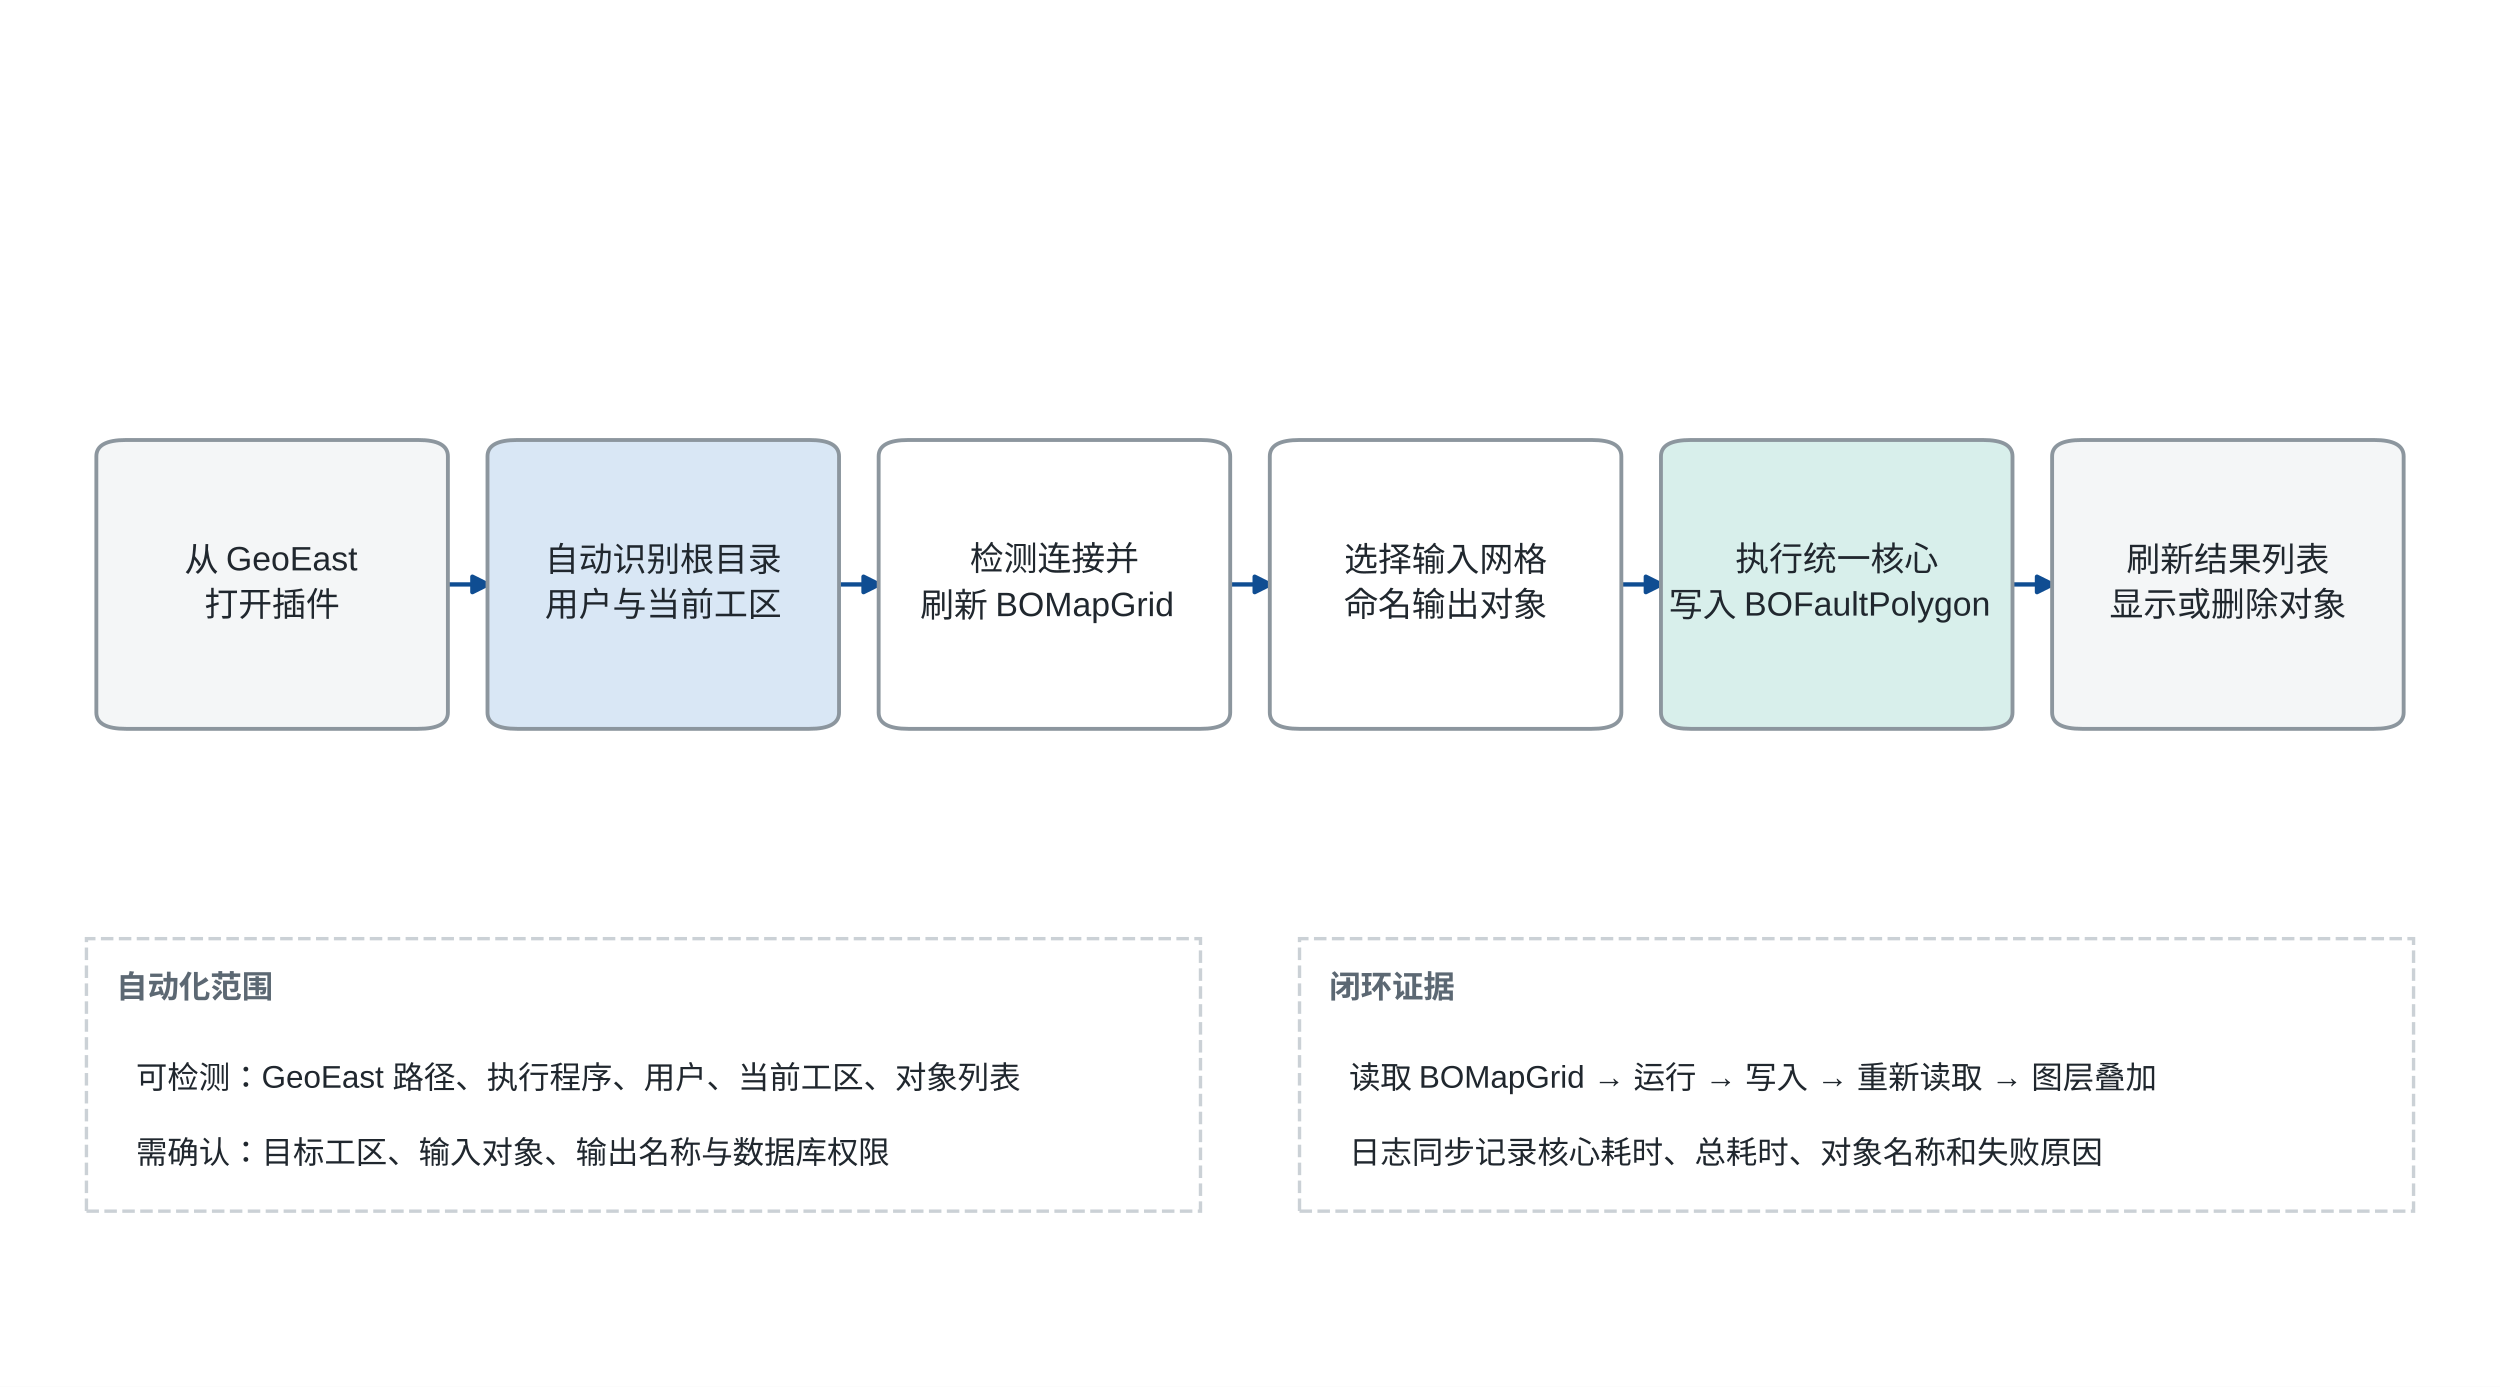
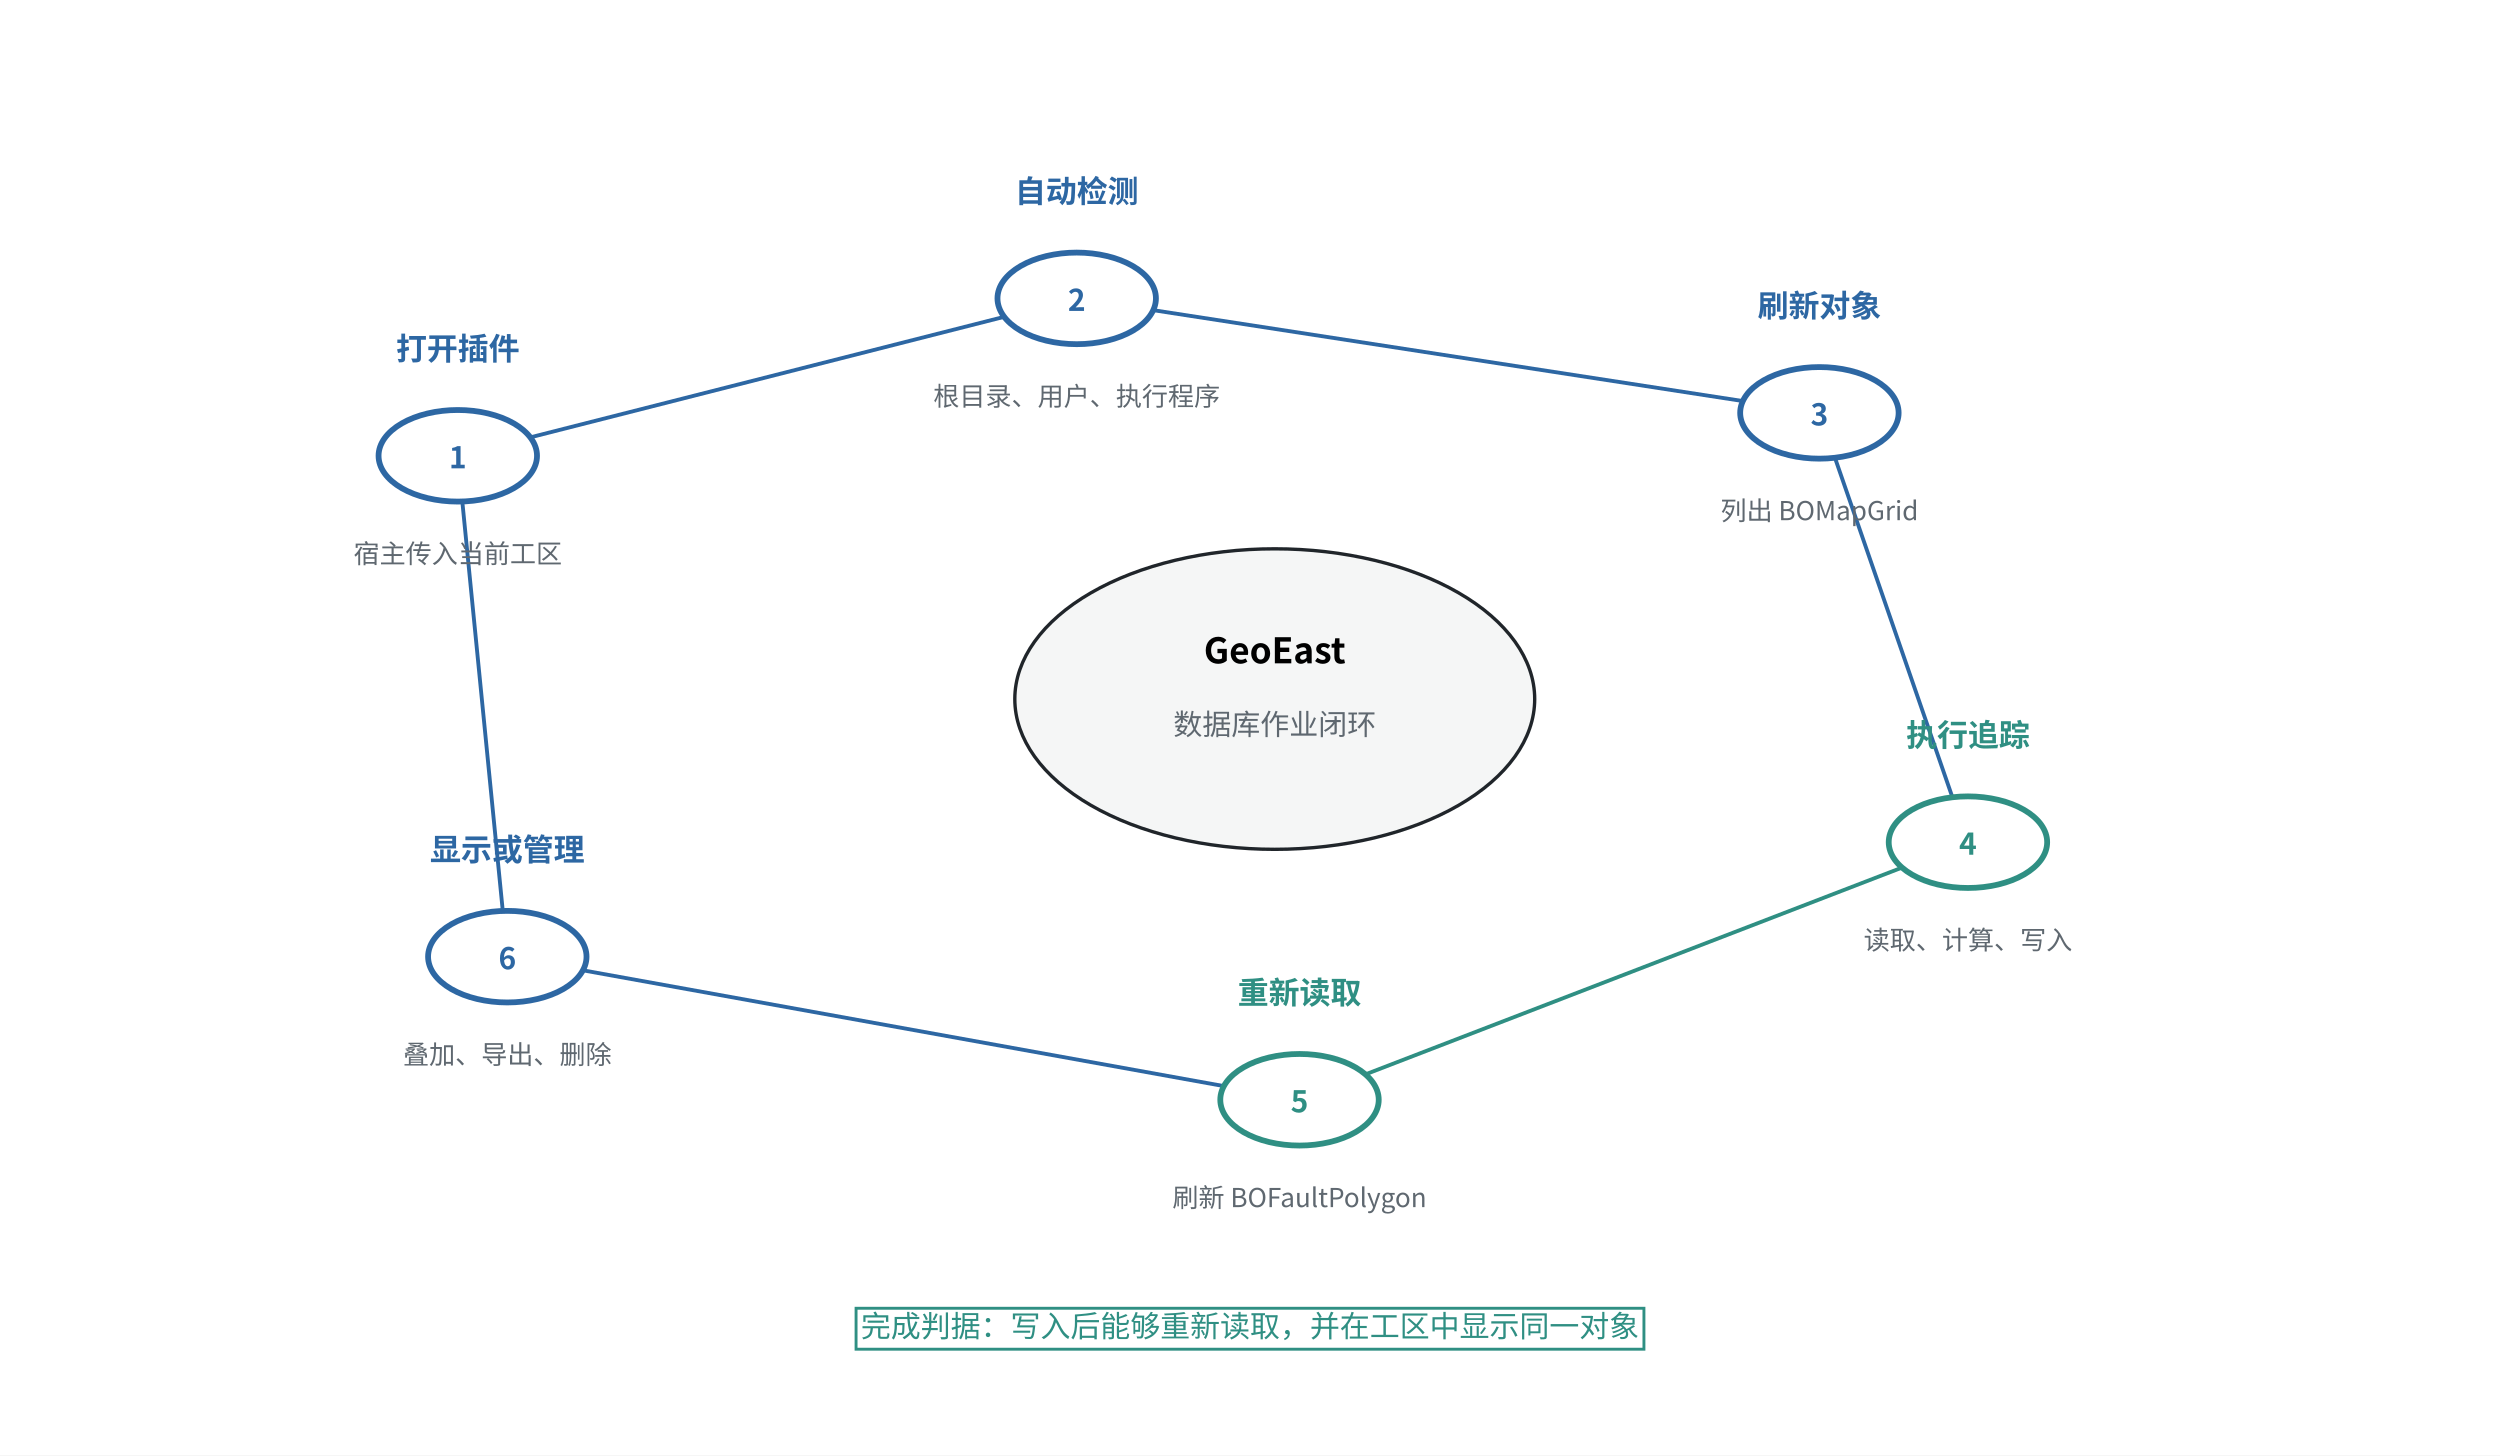
- <svg xmlns="http://www.w3.org/2000/svg" width="517.44pt" height="287.04pt" viewBox="0 0 517.44 287.04" version="1.1">
+ <svg xmlns="http://www.w3.org/2000/svg" width="517.8pt" height="301.44pt" viewBox="0 0 517.8 301.44" version="1.1">
  <defs>
    <style type="text/css">*{stroke-linejoin: round; stroke-linecap: butt}</style>
  </defs>
  <g id="figure_1">
    <g id="patch_1">
-       <path d="M 0 287.04  L 517.44 287.04  L 517.44 0  L 0 0  z " style="fill: #ffffff" />
+       <path d="M 0 301.44  L 517.8 301.44  L 517.8 0  L 0 0  z " style="fill: #ffffff" />
    </g>
    <g id="axes_1">
      <g id="patch_2">
-         <path d="M 91.628 120.96  Q 96.802 120.96 100.97 120.96  " clip-path="url(#paf095f6541)" style="fill: none; stroke: #0f4d92; stroke-width: 0.9; stroke-linecap: round" />
-         <path d="M 97.77 119.36  L 100.97 120.96  L 97.77 122.56  z " clip-path="url(#paf095f6541)" style="fill: #0f4d92; stroke: #0f4d92; stroke-width: 0.9; stroke-linecap: round" />
+         <path d="M 96.753 93.911  Q 158.911 78.102 220.202 62.513  " clip-path="url(#pf8daf098f5)" style="fill: none; stroke: #2d67a3; stroke-width: 0.8; stroke-linecap: round" />
+         <path d="M 216.706 61.751  L 220.202 62.513  L 217.495 64.853  z " clip-path="url(#pf8daf098f5)" style="fill: #2d67a3; stroke: #2d67a3; stroke-width: 0.8; stroke-linecap: round" />
      </g>
      <g id="patch_3">
-         <path d="M 172.587 120.96  Q 177.761 120.96 181.929 120.96  " clip-path="url(#paf095f6541)" style="fill: none; stroke: #0f4d92; stroke-width: 0.9; stroke-linecap: round" />
-         <path d="M 178.729 119.36  L 181.929 120.96  L 178.729 122.56  z " clip-path="url(#paf095f6541)" style="fill: #0f4d92; stroke: #0f4d92; stroke-width: 0.9; stroke-linecap: round" />
+         <path d="M 224.983 62.105  Q 299.919 73.656 373.972 85.071  " clip-path="url(#pf8daf098f5)" style="fill: none; stroke: #2d67a3; stroke-width: 0.8; stroke-linecap: round" />
+         <path d="M 371.053 83.002  L 373.972 85.071  L 370.565 86.164  z " clip-path="url(#pf8daf098f5)" style="fill: #2d67a3; stroke: #2d67a3; stroke-width: 0.8; stroke-linecap: round" />
      </g>
      <g id="patch_4">
-         <path d="M 253.546 120.96  Q 258.721 120.96 262.889 120.96  " clip-path="url(#paf095f6541)" style="fill: none; stroke: #0f4d92; stroke-width: 0.9; stroke-linecap: round" />
-         <path d="M 259.689 119.36  L 262.889 120.96  L 259.689 122.56  z " clip-path="url(#paf095f6541)" style="fill: #0f4d92; stroke: #0f4d92; stroke-width: 0.9; stroke-linecap: round" />
+         <path d="M 377.489 87.403  Q 392.218 129.973 406.654 171.698  " clip-path="url(#pf8daf098f5)" style="fill: none; stroke: #2d67a3; stroke-width: 0.8; stroke-linecap: round" />
+         <path d="M 407.12 168.151  L 406.654 171.698  L 404.096 169.197  z " clip-path="url(#pf8daf098f5)" style="fill: #2d67a3; stroke: #2d67a3; stroke-width: 0.8; stroke-linecap: round" />
      </g>
      <g id="patch_5">
-         <path d="M 334.505 120.96  Q 339.68 120.96 343.848 120.96  " clip-path="url(#paf095f6541)" style="fill: none; stroke: #0f4d92; stroke-width: 0.9; stroke-linecap: round" />
-         <path d="M 340.648 119.36  L 343.848 120.96  L 340.648 122.56  z " clip-path="url(#paf095f6541)" style="fill: #0f4d92; stroke: #0f4d92; stroke-width: 0.9; stroke-linecap: round" />
+         <path d="M 405.737 175.15  Q 338.377 201.108 271.853 226.744  " clip-path="url(#pf8daf098f5)" style="fill: none; stroke: #2f8f83; stroke-width: 0.8; stroke-linecap: round" />
+         <path d="M 275.414 227.086  L 271.853 226.744  L 274.263 224.1  z " clip-path="url(#pf8daf098f5)" style="fill: #2f8f83; stroke: #2f8f83; stroke-width: 0.8; stroke-linecap: round" />
      </g>
      <g id="patch_6">
-         <path d="M 415.464 120.96  Q 420.639 120.96 424.807 120.96  " clip-path="url(#paf095f6541)" style="fill: none; stroke: #0f4d92; stroke-width: 0.9; stroke-linecap: round" />
-         <path d="M 421.607 119.36  L 424.807 120.96  L 421.607 122.56  z " clip-path="url(#paf095f6541)" style="fill: #0f4d92; stroke: #0f4d92; stroke-width: 0.9; stroke-linecap: round" />
+         <path d="M 267.185 227.428  Q 187.111 212.963 107.919 198.658  " clip-path="url(#pf8daf098f5)" style="fill: none; stroke: #2d67a3; stroke-width: 0.8; stroke-linecap: round" />
+         <path d="M 110.783 200.801  L 107.919 198.658  L 111.352 197.652  z " clip-path="url(#pf8daf098f5)" style="fill: #2d67a3; stroke: #2d67a3; stroke-width: 0.8; stroke-linecap: round" />
      </g>
      <g id="patch_7">
-         <path d="M 17.892 250.68  L 248.472 250.68  L 248.472 194.28  L 17.892 194.28  L 17.892 250.68  z " clip-path="url(#paf095f6541)" style="fill: none; stroke-dasharray: 2.59,1.12; stroke-dashoffset: 0; stroke: #cbd1d6; stroke-width: 0.7; stroke-linejoin: miter" />
+         <path d="M 104.875 196.152  Q 99.944 146.273 95.101 97.284  " clip-path="url(#pf8daf098f5)" style="fill: none; stroke: #2d67a3; stroke-width: 0.8; stroke-linecap: round" />
+         <path d="M 93.824 100.626  L 95.101 97.284  L 97.009 100.311  z " clip-path="url(#pf8daf098f5)" style="fill: #2d67a3; stroke: #2d67a3; stroke-width: 0.8; stroke-linecap: round" />
      </g>
      <g id="patch_8">
-         <path d="M 268.968 250.68  L 499.548 250.68  L 499.548 194.28  L 268.968 194.28  L 268.968 250.68  z " clip-path="url(#paf095f6541)" style="fill: none; stroke-dasharray: 2.59,1.12; stroke-dashoffset: 0; stroke: #cbd1d6; stroke-width: 0.7; stroke-linejoin: miter" />
+         <path d="M 264.027 175.914  C 278.306 175.914 292.001 172.635 302.098 166.798  C 312.194 160.962 317.867 153.045 317.867 144.792  C 317.867 136.538 312.194 128.621 302.098 122.785  C 292.001 116.949 278.306 113.67 264.027 113.67  C 249.749 113.67 236.053 116.949 225.957 122.785  C 215.861 128.621 210.188 136.538 210.188 144.792  C 210.188 153.045 215.861 160.962 225.957 166.798  C 236.053 172.635 249.749 175.914 264.027 175.914  z " clip-path="url(#pf8daf098f5)" style="fill: #f5f6f6; stroke: #20252a; stroke-width: 0.7; stroke-linejoin: miter" />
      </g>
      <g id="patch_9">
-         <path d="M 26.09 150.852  L 86.554 150.852  Q 92.702 150.852 92.702 147.468  L 92.702 94.452  Q 92.702 91.068 86.554 91.068  L 26.09 91.068  Q 19.942 91.068 19.942 94.452  L 19.942 147.468  Q 19.942 150.852 26.09 150.852  z " clip-path="url(#paf095f6541)" style="fill: #f4f6f7; stroke: #8c969e; stroke-width: 0.8; stroke-linejoin: miter" />
+         <path d="M 94.817 103.889  C 99.168 103.889 103.342 102.889 106.419 101.111  C 109.496 99.332 111.225 96.919 111.225 94.404  C 111.225 91.888 109.496 89.476 106.419 87.697  C 103.342 85.918 99.168 84.919 94.817 84.919  C 90.465 84.919 86.291 85.918 83.214 87.697  C 80.137 89.476 78.408 91.888 78.408 94.404  C 78.408 96.919 80.137 99.332 83.214 101.111  C 86.291 102.889 90.465 103.889 94.817 103.889  z " clip-path="url(#pf8daf098f5)" style="fill: #ffffff; stroke: #2d67a3; stroke-width: 1.2; stroke-linejoin: miter" />
+       </g>
+       <g id="text_1">
+         <text style="font-weight: 700; font-size: 6.2px; font-family: 'Microsoft YaHei', 'Noto Sans CJK SC', 'Arial', 'DejaVu Sans', sans-serif; text-anchor: middle; fill: #2d67a3" x="94.817" y="97" transform="rotate(-0 94.81671 97.00047)">1</text>
+       </g>
+       <g id="text_2">
+         <text style="font-weight: 700; font-size: 6.4px; font-family: 'Microsoft YaHei', 'Noto Sans CJK SC', 'Arial', 'DejaVu Sans', sans-serif; text-anchor: middle; fill: #2d67a3" x="94.817" y="74.545" transform="rotate(-0 94.81671 74.54508)">打开插件</text>
+       </g>
+       <g id="text_3">
+         <text style="font-size: 5.4px; font-family: 'Microsoft YaHei', 'Noto Sans CJK SC', 'Arial', 'DejaVu Sans', sans-serif; text-anchor: middle; fill: #5f6870" x="94.817" y="116.634" transform="rotate(-0 94.81671 116.6338)">宿主传入当前工区</text>
      </g>
      <g id="patch_10">
-         <path d="M 107.05 150.852  L 167.513 150.852  Q 173.661 150.852 173.661 147.468  L 173.661 94.452  Q 173.661 91.068 167.513 91.068  L 107.05 91.068  Q 100.901 91.068 100.901 94.452  L 100.901 147.468  Q 100.901 150.852 107.05 150.852  z " clip-path="url(#paf095f6541)" style="fill: #d9e7f5; stroke: #8c969e; stroke-width: 0.8; stroke-linejoin: miter" />
+         <path d="M 223.007 71.285  C 227.358 71.285 231.532 70.285 234.609 68.507  C 237.686 66.728 239.415 64.315 239.415 61.8  C 239.415 59.285 237.686 56.872 234.609 55.093  C 231.532 53.314 227.358 52.315 223.007 52.315  C 218.655 52.315 214.481 53.314 211.404 55.093  C 208.327 56.872 206.598 59.285 206.598 61.8  C 206.598 64.315 208.327 66.728 211.404 68.507  C 214.481 70.285 218.655 71.285 223.007 71.285  z " clip-path="url(#pf8daf098f5)" style="fill: #ffffff; stroke: #2d67a3; stroke-width: 1.2; stroke-linejoin: miter" />
+       </g>
+       <g id="text_4">
+         <text style="font-weight: 700; font-size: 6.2px; font-family: 'Microsoft YaHei', 'Noto Sans CJK SC', 'Arial', 'DejaVu Sans', sans-serif; text-anchor: middle; fill: #2d67a3" x="223.007" y="64.397" transform="rotate(-0 223.0066 64.39652)">2</text>
+       </g>
+       <g id="text_5">
+         <text style="font-weight: 700; font-size: 6.4px; font-family: 'Microsoft YaHei', 'Noto Sans CJK SC', 'Arial', 'DejaVu Sans', sans-serif; text-anchor: middle; fill: #2d67a3" x="223.007" y="41.941" transform="rotate(-0 223.0066 41.94114)">自动检测</text>
+       </g>
+       <g id="text_6">
+         <text style="font-size: 5.4px; font-family: 'Microsoft YaHei', 'Noto Sans CJK SC', 'Arial', 'DejaVu Sans', sans-serif; text-anchor: middle; fill: #5f6870" x="223.007" y="84.03" transform="rotate(-0 223.0066 84.02987)">根目录、用户、执行程序</text>
      </g>
      <g id="patch_11">
-         <path d="M 188.009 150.852  L 248.472 150.852  Q 254.621 150.852 254.621 147.468  L 254.621 94.452  Q 254.621 91.068 248.472 91.068  L 188.009 91.068  Q 181.86 91.068 181.86 94.452  L 181.86 147.468  Q 181.86 150.852 188.009 150.852  z " clip-path="url(#paf095f6541)" style="fill: #ffffff; stroke: #8c969e; stroke-width: 0.8; stroke-linejoin: miter" />
+         <path d="M 376.834 94.997  C 381.186 94.997 385.36 93.997 388.437 92.219  C 391.514 90.44 393.243 88.027 393.243 85.512  C 393.243 82.996 391.514 80.584 388.437 78.805  C 385.36 77.026 381.186 76.027 376.834 76.027  C 372.483 76.027 368.309 77.026 365.232 78.805  C 362.155 80.584 360.426 82.996 360.426 85.512  C 360.426 88.027 362.155 90.44 365.232 92.219  C 368.309 93.997 372.483 94.997 376.834 94.997  z " clip-path="url(#pf8daf098f5)" style="fill: #ffffff; stroke: #2d67a3; stroke-width: 1.2; stroke-linejoin: miter" />
+       </g>
+       <g id="text_7">
+         <text style="font-weight: 700; font-size: 6.2px; font-family: 'Microsoft YaHei', 'Noto Sans CJK SC', 'Arial', 'DejaVu Sans', sans-serif; text-anchor: middle; fill: #2d67a3" x="376.834" y="88.108" transform="rotate(-0 376.8345 88.10849)">3</text>
+       </g>
+       <g id="text_8">
+         <text style="font-weight: 700; font-size: 6.4px; font-family: 'Microsoft YaHei', 'Noto Sans CJK SC', 'Arial', 'DejaVu Sans', sans-serif; text-anchor: middle; fill: #2d67a3" x="376.834" y="65.653" transform="rotate(-0 376.8345 65.6531)">刷新对象</text>
+       </g>
+       <g id="text_9">
+         <text style="font-size: 5.4px; font-family: 'Microsoft YaHei', 'Noto Sans CJK SC', 'Arial', 'DejaVu Sans', sans-serif; text-anchor: middle; fill: #5f6870" x="376.834" y="107.742" transform="rotate(-0 376.8345 107.7418)">列出 BOMapGrid</text>
      </g>
      <g id="patch_12">
-         <path d="M 268.968 150.852  L 329.431 150.852  Q 335.58 150.852 335.58 147.468  L 335.58 94.452  Q 335.58 91.068 329.431 91.068  L 268.968 91.068  Q 262.819 91.068 262.819 94.452  L 262.819 147.468  Q 262.819 150.852 268.968 150.852  z " clip-path="url(#paf095f6541)" style="fill: #ffffff; stroke: #8c969e; stroke-width: 0.8; stroke-linejoin: miter" />
+         <path d="M 407.6 183.917  C 411.952 183.917 416.125 182.917 419.202 181.138  C 422.279 179.36 424.008 176.947 424.008 174.432  C 424.008 171.916 422.279 169.504 419.202 167.725  C 416.125 165.946 411.952 164.947 407.6 164.947  C 403.248 164.947 399.075 165.946 395.998 167.725  C 392.921 169.504 391.192 171.916 391.192 174.432  C 391.192 176.947 392.921 179.36 395.998 181.138  C 399.075 182.917 403.248 183.917 407.6 183.917  z " clip-path="url(#pf8daf098f5)" style="fill: #ffffff; stroke: #2f8f83; stroke-width: 1.2; stroke-linejoin: miter" />
+       </g>
+       <g id="text_10">
+         <text style="font-weight: 700; font-size: 6.2px; font-family: 'Microsoft YaHei', 'Noto Sans CJK SC', 'Arial', 'DejaVu Sans', sans-serif; text-anchor: middle; fill: #2f8f83" x="407.6" y="177.028" transform="rotate(-0 407.6 177.0283)">4</text>
+       </g>
+       <g id="text_11">
+         <text style="font-weight: 700; font-size: 6.4px; font-family: 'Microsoft YaHei', 'Noto Sans CJK SC', 'Arial', 'DejaVu Sans', sans-serif; text-anchor: middle; fill: #2f8f83" x="407.6" y="154.573" transform="rotate(-0 407.6 154.573)">执行追踪</text>
+       </g>
+       <g id="text_12">
+         <text style="font-size: 5.4px; font-family: 'Microsoft YaHei', 'Noto Sans CJK SC', 'Arial', 'DejaVu Sans', sans-serif; text-anchor: middle; fill: #5f6870" x="407.6" y="196.662" transform="rotate(-0 407.6 196.6617)">读取、计算、写入</text>
      </g>
      <g id="patch_13">
-         <path d="M 349.927 150.852  L 410.39 150.852  Q 416.539 150.852 416.539 147.468  L 416.539 94.452  Q 416.539 91.068 410.39 91.068  L 349.927 91.068  Q 343.778 91.068 343.778 94.452  L 343.778 147.468  Q 343.778 150.852 349.927 150.852  z " clip-path="url(#paf095f6541)" style="fill: #d8efeb; stroke: #8c969e; stroke-width: 0.8; stroke-linejoin: miter" />
+         <path d="M 269.155 237.268  C 273.506 237.268 277.68 236.269 280.757 234.49  C 283.834 232.712 285.563 230.299 285.563 227.784  C 285.563 225.268 283.834 222.856 280.757 221.077  C 277.68 219.298 273.506 218.299 269.155 218.299  C 264.803 218.299 260.63 219.298 257.553 221.077  C 254.476 222.856 252.747 225.268 252.747 227.784  C 252.747 230.299 254.476 232.712 257.553 234.49  C 260.63 236.269 264.803 237.268 269.155 237.268  z " clip-path="url(#pf8daf098f5)" style="fill: #ffffff; stroke: #2f8f83; stroke-width: 1.2; stroke-linejoin: miter" />
+       </g>
+       <g id="text_13">
+         <text style="font-weight: 700; font-size: 6.2px; font-family: 'Microsoft YaHei', 'Noto Sans CJK SC', 'Arial', 'DejaVu Sans', sans-serif; text-anchor: middle; fill: #2f8f83" x="269.155" y="230.38" transform="rotate(-0 269.1549 230.3803)">5</text>
+       </g>
+       <g id="text_14">
+         <text style="font-weight: 700; font-size: 6.4px; font-family: 'Microsoft YaHei', 'Noto Sans CJK SC', 'Arial', 'DejaVu Sans', sans-serif; text-anchor: middle; fill: #2f8f83" x="269.155" y="207.925" transform="rotate(-0 269.1549 207.9249)">重新读取</text>
+       </g>
+       <g id="text_15">
+         <text style="font-size: 5.4px; font-family: 'Microsoft YaHei', 'Noto Sans CJK SC', 'Arial', 'DejaVu Sans', sans-serif; text-anchor: middle; fill: #5f6870" x="269.155" y="250.014" transform="rotate(-0 269.1549 250.0136)">刷新 BOFaultPolygon</text>
      </g>
      <g id="patch_14">
-         <path d="M 430.886 150.852  L 491.349 150.852  Q 497.498 150.852 497.498 147.468  L 497.498 94.452  Q 497.498 91.068 491.349 91.068  L 430.886 91.068  Q 424.737 91.068 424.737 94.452  L 424.737 147.468  Q 424.737 150.852 430.886 150.852  z " clip-path="url(#paf095f6541)" style="fill: #f4f6f7; stroke: #8c969e; stroke-width: 0.8; stroke-linejoin: miter" />
+         <path d="M 105.072 207.628  C 109.423 207.628 113.597 206.629 116.674 204.85  C 119.751 203.072 121.48 200.659 121.48 198.144  C 121.48 195.628 119.751 193.216 116.674 191.437  C 113.597 189.658 109.423 188.659 105.072 188.659  C 100.72 188.659 96.546 189.658 93.469 191.437  C 90.392 193.216 88.664 195.628 88.664 198.144  C 88.664 200.659 90.392 203.072 93.469 204.85  C 96.546 206.629 100.72 207.628 105.072 207.628  z " clip-path="url(#pf8daf098f5)" style="fill: #ffffff; stroke: #2d67a3; stroke-width: 1.2; stroke-linejoin: miter" />
      </g>
-       <g id="text_1">
-         <text style="fill: #20272e; font: 7px 'Microsoft YaHei', 'SimHei', 'Arial', 'DejaVu Sans', sans-serif" transform="translate(38.18921 118.2404)">从 GeoEast</text>
-         <text style="fill: #20272e; font: 7px 'Microsoft YaHei', 'SimHei', 'Arial', 'DejaVu Sans', sans-serif" transform="translate(42.32195 127.5347)">打开插件</text>
+       <g id="text_16">
+         <text style="font-weight: 700; font-size: 6.2px; font-family: 'Microsoft YaHei', 'Noto Sans CJK SC', 'Arial', 'DejaVu Sans', sans-serif; text-anchor: middle; fill: #2d67a3" x="105.072" y="200.74" transform="rotate(-0 105.0719 200.7403)">6</text>
      </g>
-       <g id="text_2">
-         <text style="fill: #20272e; font: 7px 'Microsoft YaHei', 'SimHei', 'Arial', 'DejaVu Sans', sans-serif" transform="translate(112.7811 118.2404)">自动识别根目录</text>
-         <text style="fill: #20272e; font: 7px 'Microsoft YaHei', 'SimHei', 'Arial', 'DejaVu Sans', sans-serif" transform="translate(112.7811 127.5347)">用户与当前工区</text>
+       <g id="text_17">
+         <text style="font-weight: 700; font-size: 6.4px; font-family: 'Microsoft YaHei', 'Noto Sans CJK SC', 'Arial', 'DejaVu Sans', sans-serif; text-anchor: middle; fill: #2d67a3" x="105.072" y="178.285" transform="rotate(-0 105.0719 178.2849)">显示或管理</text>
      </g>
-       <g id="text_3">
-         <text style="fill: #20272e; font: 7px 'Microsoft YaHei', 'SimHei', 'Arial', 'DejaVu Sans', sans-serif" transform="translate(200.7402 118.0654)">检测连接并</text>
-         <text style="fill: #20272e; font: 7px 'Microsoft YaHei', 'SimHei', 'Arial', 'DejaVu Sans', sans-serif" transform="translate(190.4562 127.7096)">刷新 BOMapGrid</text>
+       <g id="text_18">
+         <text style="font-size: 5.4px; font-family: 'Microsoft YaHei', 'Noto Sans CJK SC', 'Arial', 'DejaVu Sans', sans-serif; text-anchor: middle; fill: #5f6870" x="105.072" y="220.374" transform="rotate(-0 105.0719 220.3736)">叠加、导出、删除</text>
      </g>
-       <g id="text_4">
-         <text style="fill: #20272e; font: 7px 'Microsoft YaHei', 'SimHei', 'Arial', 'DejaVu Sans', sans-serif" transform="translate(278.1993 118.2404)">选择输入网格</text>
-         <text style="fill: #20272e; font: 7px 'Microsoft YaHei', 'SimHei', 'Arial', 'DejaVu Sans', sans-serif" transform="translate(278.1993 127.5347)">命名输出对象</text>
+       <g id="text_19">
+         <text style="font-weight: 700; font-size: 7.3px; font-family: 'Microsoft YaHei', 'Noto Sans CJK SC', 'Arial', 'DejaVu Sans', sans-serif; text-anchor: middle" x="264.027" y="137.382" transform="rotate(-0 264.0274 137.3818)">GeoEast</text>
      </g>
-       <g id="text_5">
-         <text style="fill: #20272e; font: 7px 'Microsoft YaHei', 'SimHei', 'Arial', 'DejaVu Sans', sans-serif" transform="translate(359.1584 118.1279)">执行统一核心</text>
-         <text style="fill: #20272e; font: 7px 'Microsoft YaHei', 'SimHei', 'Arial', 'DejaVu Sans', sans-serif" transform="translate(345.4133 127.6067)">写入 BOFaultPolygon</text>
+       <g id="text_20">
+         <text style="font-size: 6px; font-family: 'Microsoft YaHei', 'Noto Sans CJK SC', 'Arial', 'DejaVu Sans', sans-serif; text-anchor: middle; fill: #5f6870" x="264.027" y="152.202" transform="rotate(-0 264.0274 152.2018)">数据库作业闭环</text>
      </g>
-       <g id="text_6">
-         <text style="fill: #20272e; font: 7px 'Microsoft YaHei', 'SimHei', 'Arial', 'DejaVu Sans', sans-serif" transform="translate(440.1176 118.2404)">刷新结果列表</text>
-         <text style="fill: #20272e; font: 7px 'Microsoft YaHei', 'SimHei', 'Arial', 'DejaVu Sans', sans-serif" transform="translate(436.6176 127.5347)">显示或删除对象</text>
-       </g>
-       <g id="text_7">
-         <text style="fill: #5c6873; font: 700 6.5px 'Microsoft YaHei', 'SimHei', 'Arial', 'DejaVu Sans', sans-serif; text-anchor: start" x="24.041" y="206.526" transform="rotate(-0 24.04078 206.5256)">自动化范围</text>
-       </g>
-       <g id="text_8">
-         <text style="fill: #20272e; font: 6.5px 'Microsoft YaHei', 'SimHei', 'Arial', 'DejaVu Sans', sans-serif; text-anchor: start" x="28.14" y="225.3" transform="rotate(-0 28.13998 225.2996)">可检测：GeoEast 路径、执行程序、用户、当前工区、对象列表</text>
-       </g>
-       <g id="text_9">
-         <text style="fill: #20272e; font: 6.5px 'Microsoft YaHei', 'SimHei', 'Arial', 'DejaVu Sans', sans-serif; text-anchor: start" x="28.14" y="240.81" transform="rotate(-0 28.13998 240.8096)">需确认：目标工区、输入对象、输出名称与数据库权限</text>
-       </g>
-       <g id="text_10">
-         <text style="fill: #5c6873; font: 700 6.5px 'Microsoft YaHei', 'SimHei', 'Arial', 'DejaVu Sans', sans-serif; text-anchor: start" x="275.117" y="206.526" transform="rotate(-0 275.1165 206.5256)">闭环证据</text>
-       </g>
-       <g id="text_11">
-         <text style="fill: #20272e; font: 6.5px 'Microsoft YaHei', 'SimHei', 'Arial', 'DejaVu Sans', sans-serif; text-anchor: start" x="279.216" y="225.3" transform="rotate(-0 279.2157 225.2996)">读取 BOMapGrid → 运行 → 写入 → 重新读取 → 图层叠加</text>
-       </g>
-       <g id="text_12">
-         <text style="fill: #20272e; font: 6.5px 'Microsoft YaHei', 'SimHei', 'Arial', 'DejaVu Sans', sans-serif; text-anchor: start" x="279.216" y="240.81" transform="rotate(-0 279.2157 240.8096)">日志同步记录核心耗时、总耗时、对象名称和失败原因</text>
+       <g id="text_21">
+         <g id="patch_15">
+           <path d="M 177.308 279.448  L 340.492 279.448  L 340.492 270.967  L 177.308 270.967  z " style="fill: #ffffff; stroke: #2f8f83; stroke-width: 0.6; stroke-linejoin: miter" />
+         </g>
+         <text style="font-size: 6.2px; font-family: 'Microsoft YaHei', 'Noto Sans CJK SC', 'Arial', 'DejaVu Sans', sans-serif; text-anchor: middle; fill: #2f8f83" x="258.9" y="276.915" transform="rotate(-0 258.8998 276.915)">完成判据：写入后能够重新读取，并在工区中显示同一对象</text>
      </g>
    </g>
  </g>
  <defs>
-     <clipPath id="paf095f6541">
-       <rect x="2.52" y="2.52" width="512.4" height="282" />
+     <clipPath id="pf8daf098f5">
+       <rect x="2.52" y="2.52" width="512.76" height="296.4" />
    </clipPath>
  </defs>
</svg>
